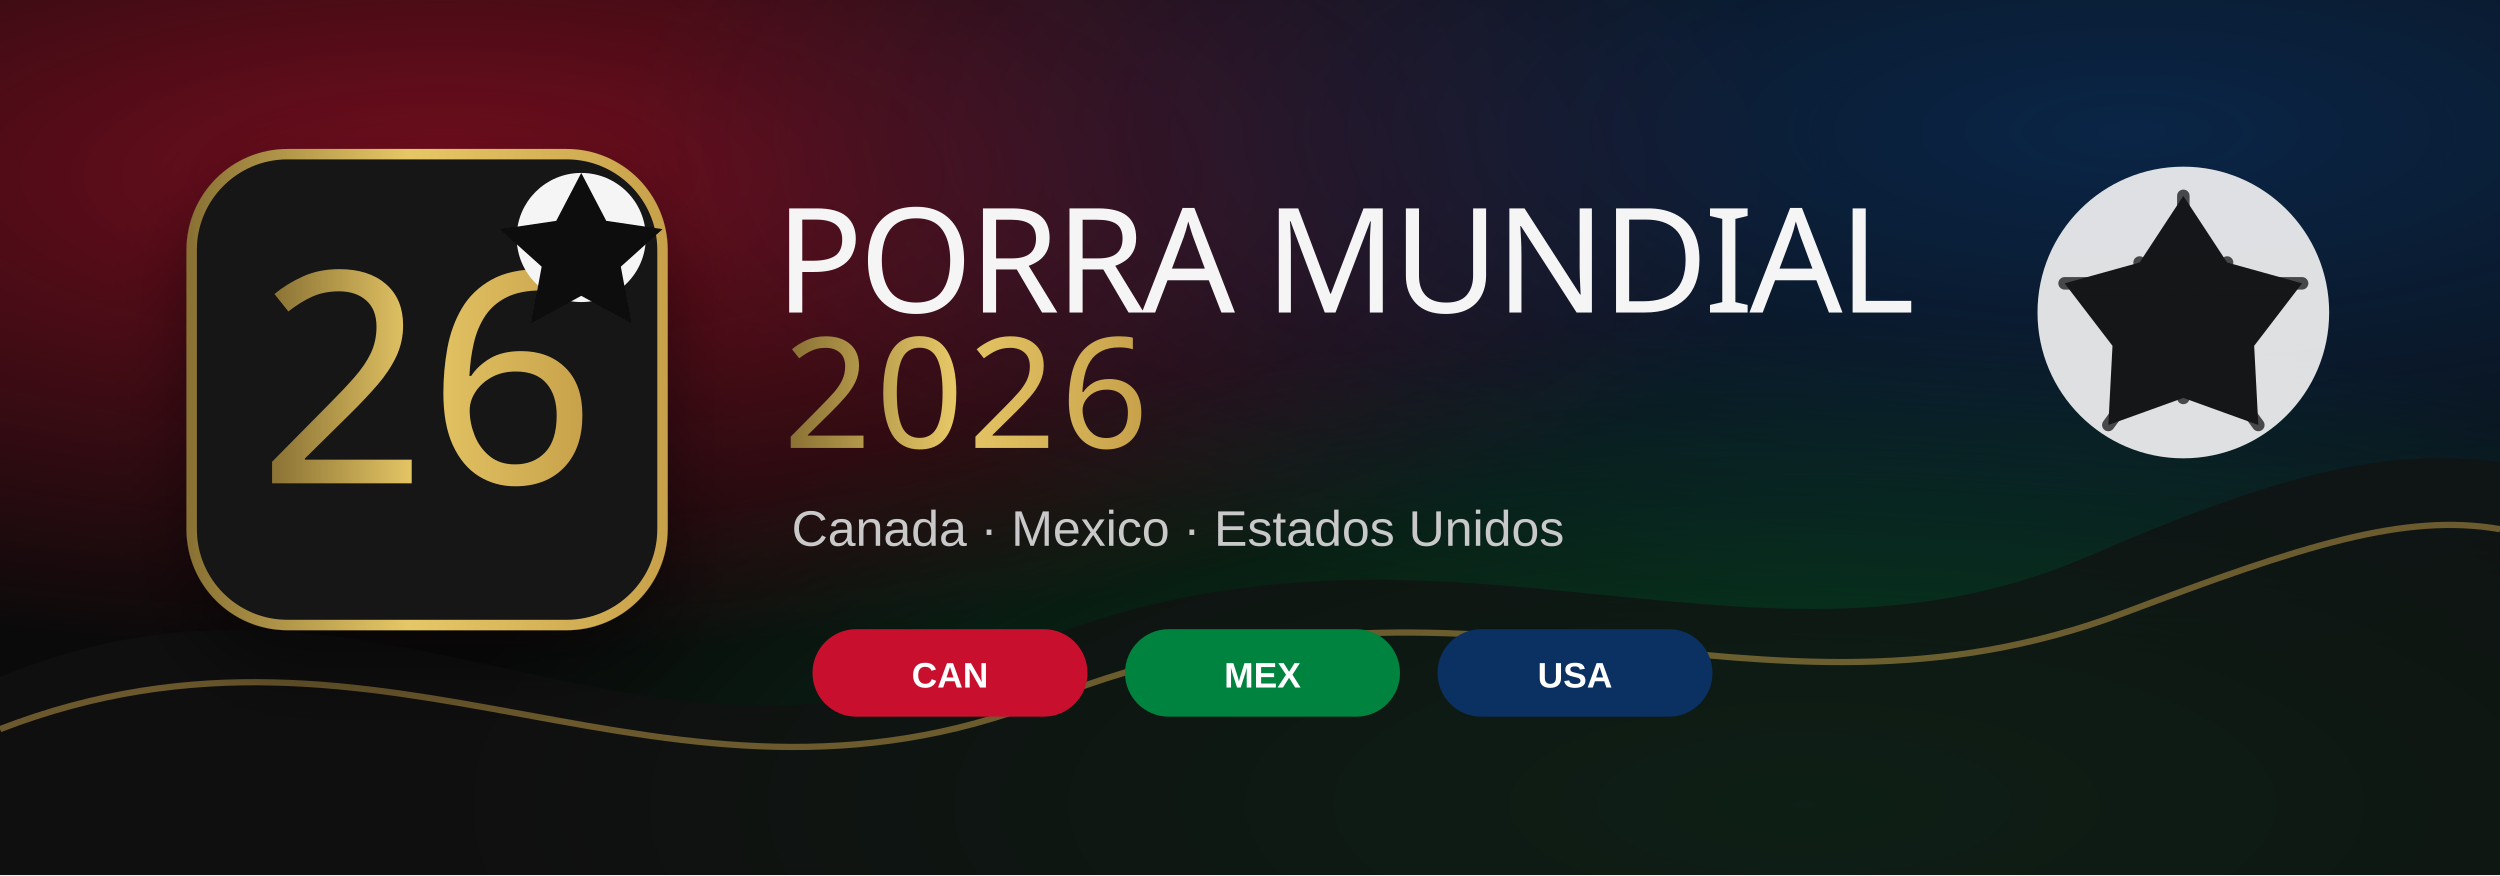
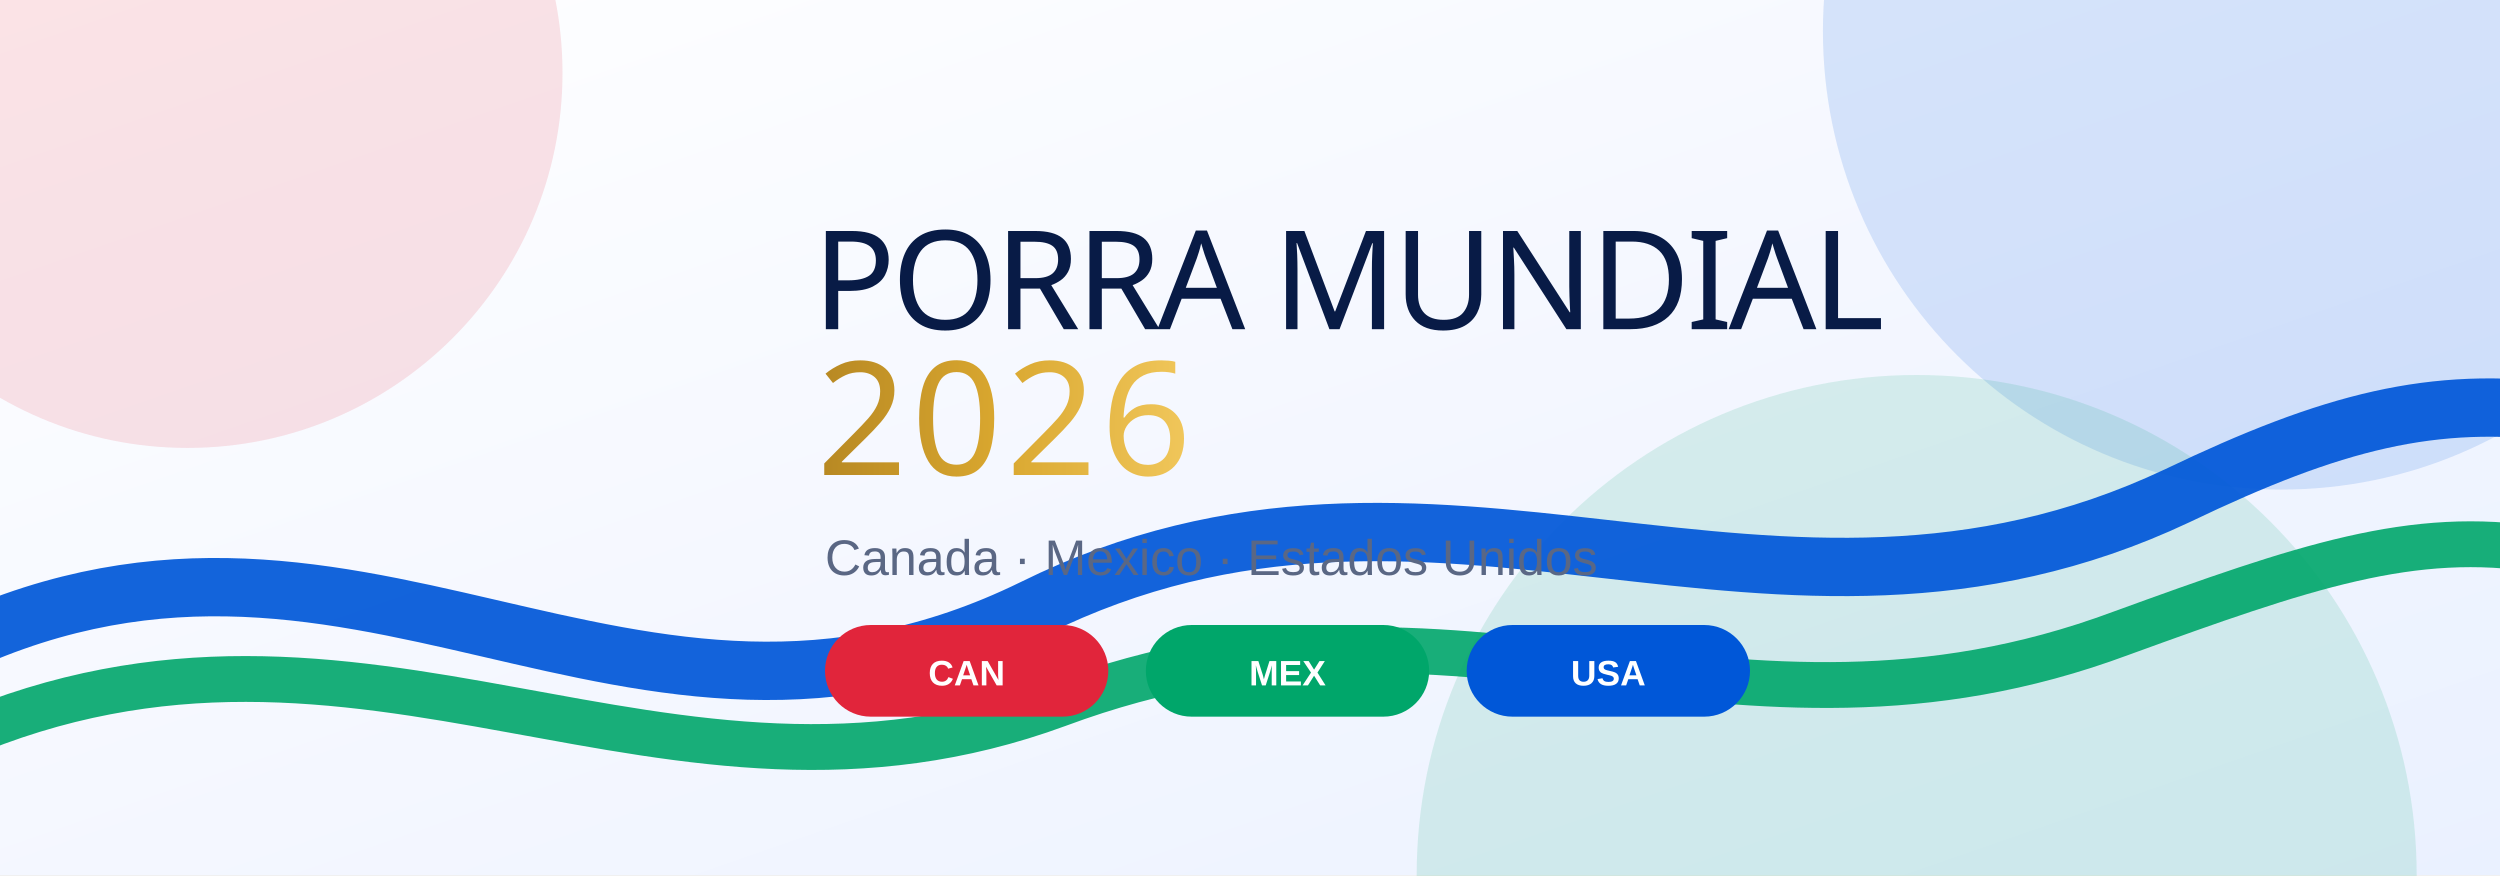
<svg xmlns="http://www.w3.org/2000/svg" viewBox="0 0 1200 420" role="img" aria-labelledby="title desc">
  <defs>
-     <radialGradient id="glowRed" cx="18%" cy="20%" r="55%">
-       <stop offset="0%" stop-color="#c8102e" stop-opacity=".55" />
-       <stop offset="100%" stop-color="#c8102e" stop-opacity="0" />
-     </radialGradient>
-     <radialGradient id="glowBlue" cx="85%" cy="15%" r="60%">
-       <stop offset="0%" stop-color="#0a3161" stop-opacity=".7" />
-       <stop offset="100%" stop-color="#0a3161" stop-opacity="0" />
-     </radialGradient>
-     <radialGradient id="glowGreen" cx="72%" cy="92%" r="55%">
-       <stop offset="0%" stop-color="#00833e" stop-opacity=".48" />
-       <stop offset="100%" stop-color="#00833e" stop-opacity="0" />
-     </radialGradient>
+     <linearGradient id="page" x1="0%" y1="0%" x2="100%" y2="100%">
+       <stop offset="0%" stop-color="#ffffff" />
+       <stop offset="52%" stop-color="#f4f7ff" />
+       <stop offset="100%" stop-color="#eaf1ff" />
+     </linearGradient>
    <linearGradient id="gold" x1="0%" x2="100%">
-       <stop offset="0%" stop-color="#8a7234" />
-       <stop offset="46%" stop-color="#e6c766" />
-       <stop offset="100%" stop-color="#c8a24b" />
+       <stop offset="0%" stop-color="#b88923" />
+       <stop offset="48%" stop-color="#d9a72f" />
+       <stop offset="100%" stop-color="#f0c65a" />
    </linearGradient>
-     <filter id="shadow" x="-20%" y="-20%" width="140%" height="140%">
-       <feDropShadow dx="0" dy="18" stdDeviation="18" flood-color="#000" flood-opacity=".45" />
+     <filter id="softShadow" x="-20%" y="-30%" width="140%" height="160%">
+       <feDropShadow dx="0" dy="18" stdDeviation="18" flood-color="#081b46" flood-opacity=".18" />
    </filter>
  </defs>
-   <rect width="1200" height="420" fill="#0a0a0a" />
-   <rect width="1200" height="420" fill="url(#glowRed)" />
-   <rect width="1200" height="420" fill="url(#glowBlue)" />
-   <rect width="1200" height="420" fill="url(#glowGreen)" />
-   <path d="M0 325 C180 250 305 392 480 315 C682 225 835 338 1000 268 C1092 228 1146 214 1200 222 L1200 420 L0 420 Z" fill="#111" opacity=".72" />
-   <path d="M0 350 C186 278 318 408 502 336 C710 254 840 362 1020 294 C1105 262 1154 246 1200 254" fill="none" stroke="#c8a24b" stroke-opacity=".5" stroke-width="3" />
-   <g filter="url(#shadow)">
-     <rect x="92" y="74" width="226" height="226" rx="46" fill="#151515" stroke="url(#gold)" stroke-width="5" />
-     <text x="205" y="232" text-anchor="middle" font-family="Impact, 'Arial Black', sans-serif" font-size="142" fill="url(#gold)">26</text>
-     <circle cx="279" cy="114" r="31" fill="#f5f5f5" />
-     <path d="M279 83 L291 106 L318 110 L298 128 L303 155 L279 142 L255 155 L260 128 L240 110 L267 106 Z" fill="#0a0a0a" />
+   <rect width="1200" height="420" rx="0" fill="url(#page)" />
+   <circle cx="90" cy="35" r="180" fill="#e1253b" opacity=".13" />
+   <circle cx="1095" cy="15" r="220" fill="#0057d8" opacity=".14" />
+   <circle cx="920" cy="420" r="240" fill="#00a66a" opacity=".13" />
+   <path d="M-30 314 C170 214 300 388 496 292 C690 196 850 330 1045 238 C1120 202 1168 190 1230 198" fill="none" stroke="#0057d8" stroke-width="28" stroke-linecap="round" opacity=".92" />
+   <path d="M-20 354 C175 270 318 408 508 338 C702 266 830 374 1018 304 C1106 272 1158 254 1220 264" fill="none" stroke="#00a66a" stroke-width="22" stroke-linecap="round" opacity=".9" />
+   <path d="-10 390 C180 328 330 424 526 374 C722 324 842 410 1018 354 C1104 326 1160 318 1218 332" fill="none" stroke="#e1253b" stroke-width="18" stroke-linecap="round" opacity=".88" />
+   <g transform="translate(390 96)">
+     <text x="0" y="62" font-family="'Arial Black', Impact, sans-serif" font-size="66" fill="#081b46" letter-spacing="-2">PORRA MUNDIAL</text>
+     <text x="2" y="132" font-family="'Arial Black', Impact, sans-serif" font-size="76" fill="url(#gold)" letter-spacing="2">2026</text>
+     <text x="6" y="180" font-family="Arial, sans-serif" font-size="24" fill="#5a6784">Canada · Mexico · Estados Unidos</text>
  </g>
-   <text x="372" y="150" font-family="'Arial Black', Impact, sans-serif" font-size="70" fill="#f5f5f5" letter-spacing="-2">PORRA MUNDIAL</text>
-   <text x="376" y="215" font-family="'Arial Black', Impact, sans-serif" font-size="74" fill="url(#gold)" letter-spacing="2">2026</text>
-   <text x="380" y="262" font-family="Arial, sans-serif" font-size="24" fill="#c9c9c9">Canada · Mexico · Estados Unidos</text>
-   <g transform="translate(390 302)">
-     <rect width="132" height="42" rx="21" fill="#c8102e" />
-     <rect x="150" width="132" height="42" rx="21" fill="#00833e" />
-     <rect x="300" width="132" height="42" rx="21" fill="#0a3161" />
-     <text x="66" y="28" text-anchor="middle" font-family="Arial, sans-serif" font-size="17" fill="#fff" font-weight="700">CAN</text>
-     <text x="216" y="28" text-anchor="middle" font-family="Arial, sans-serif" font-size="17" fill="#fff" font-weight="700">MEX</text>
-     <text x="366" y="28" text-anchor="middle" font-family="Arial, sans-serif" font-size="17" fill="#fff" font-weight="700">USA</text>
-   </g>
-   <g transform="translate(970 72)" opacity=".9">
-     <circle cx="78" cy="78" r="70" fill="#f5f5f5" />
-     <path d="M78 22 L99 54 L135 64 L112 94 L114 132 L78 119 L42 132 L44 94 L21 64 L57 54 Z" fill="#151515" />
-     <path d="M78 22 L78 119 M21 64 L135 64 M42 132 L99 54 M114 132 L57 54" stroke="#151515" stroke-width="6" stroke-linecap="round" opacity=".75" />
+   <g transform="translate(396 300)">
+     <rect width="136" height="44" rx="22" fill="#e1253b" />
+     <rect x="154" width="136" height="44" rx="22" fill="#00a66a" />
+     <rect x="308" width="136" height="44" rx="22" fill="#0057d8" />
+     <text x="68" y="29" text-anchor="middle" font-family="Arial, sans-serif" font-size="17" fill="#ffffff" font-weight="700">CAN</text>
+     <text x="222" y="29" text-anchor="middle" font-family="Arial, sans-serif" font-size="17" fill="#ffffff" font-weight="700">MEX</text>
+     <text x="376" y="29" text-anchor="middle" font-family="Arial, sans-serif" font-size="17" fill="#ffffff" font-weight="700">USA</text>
  </g>
</svg>
